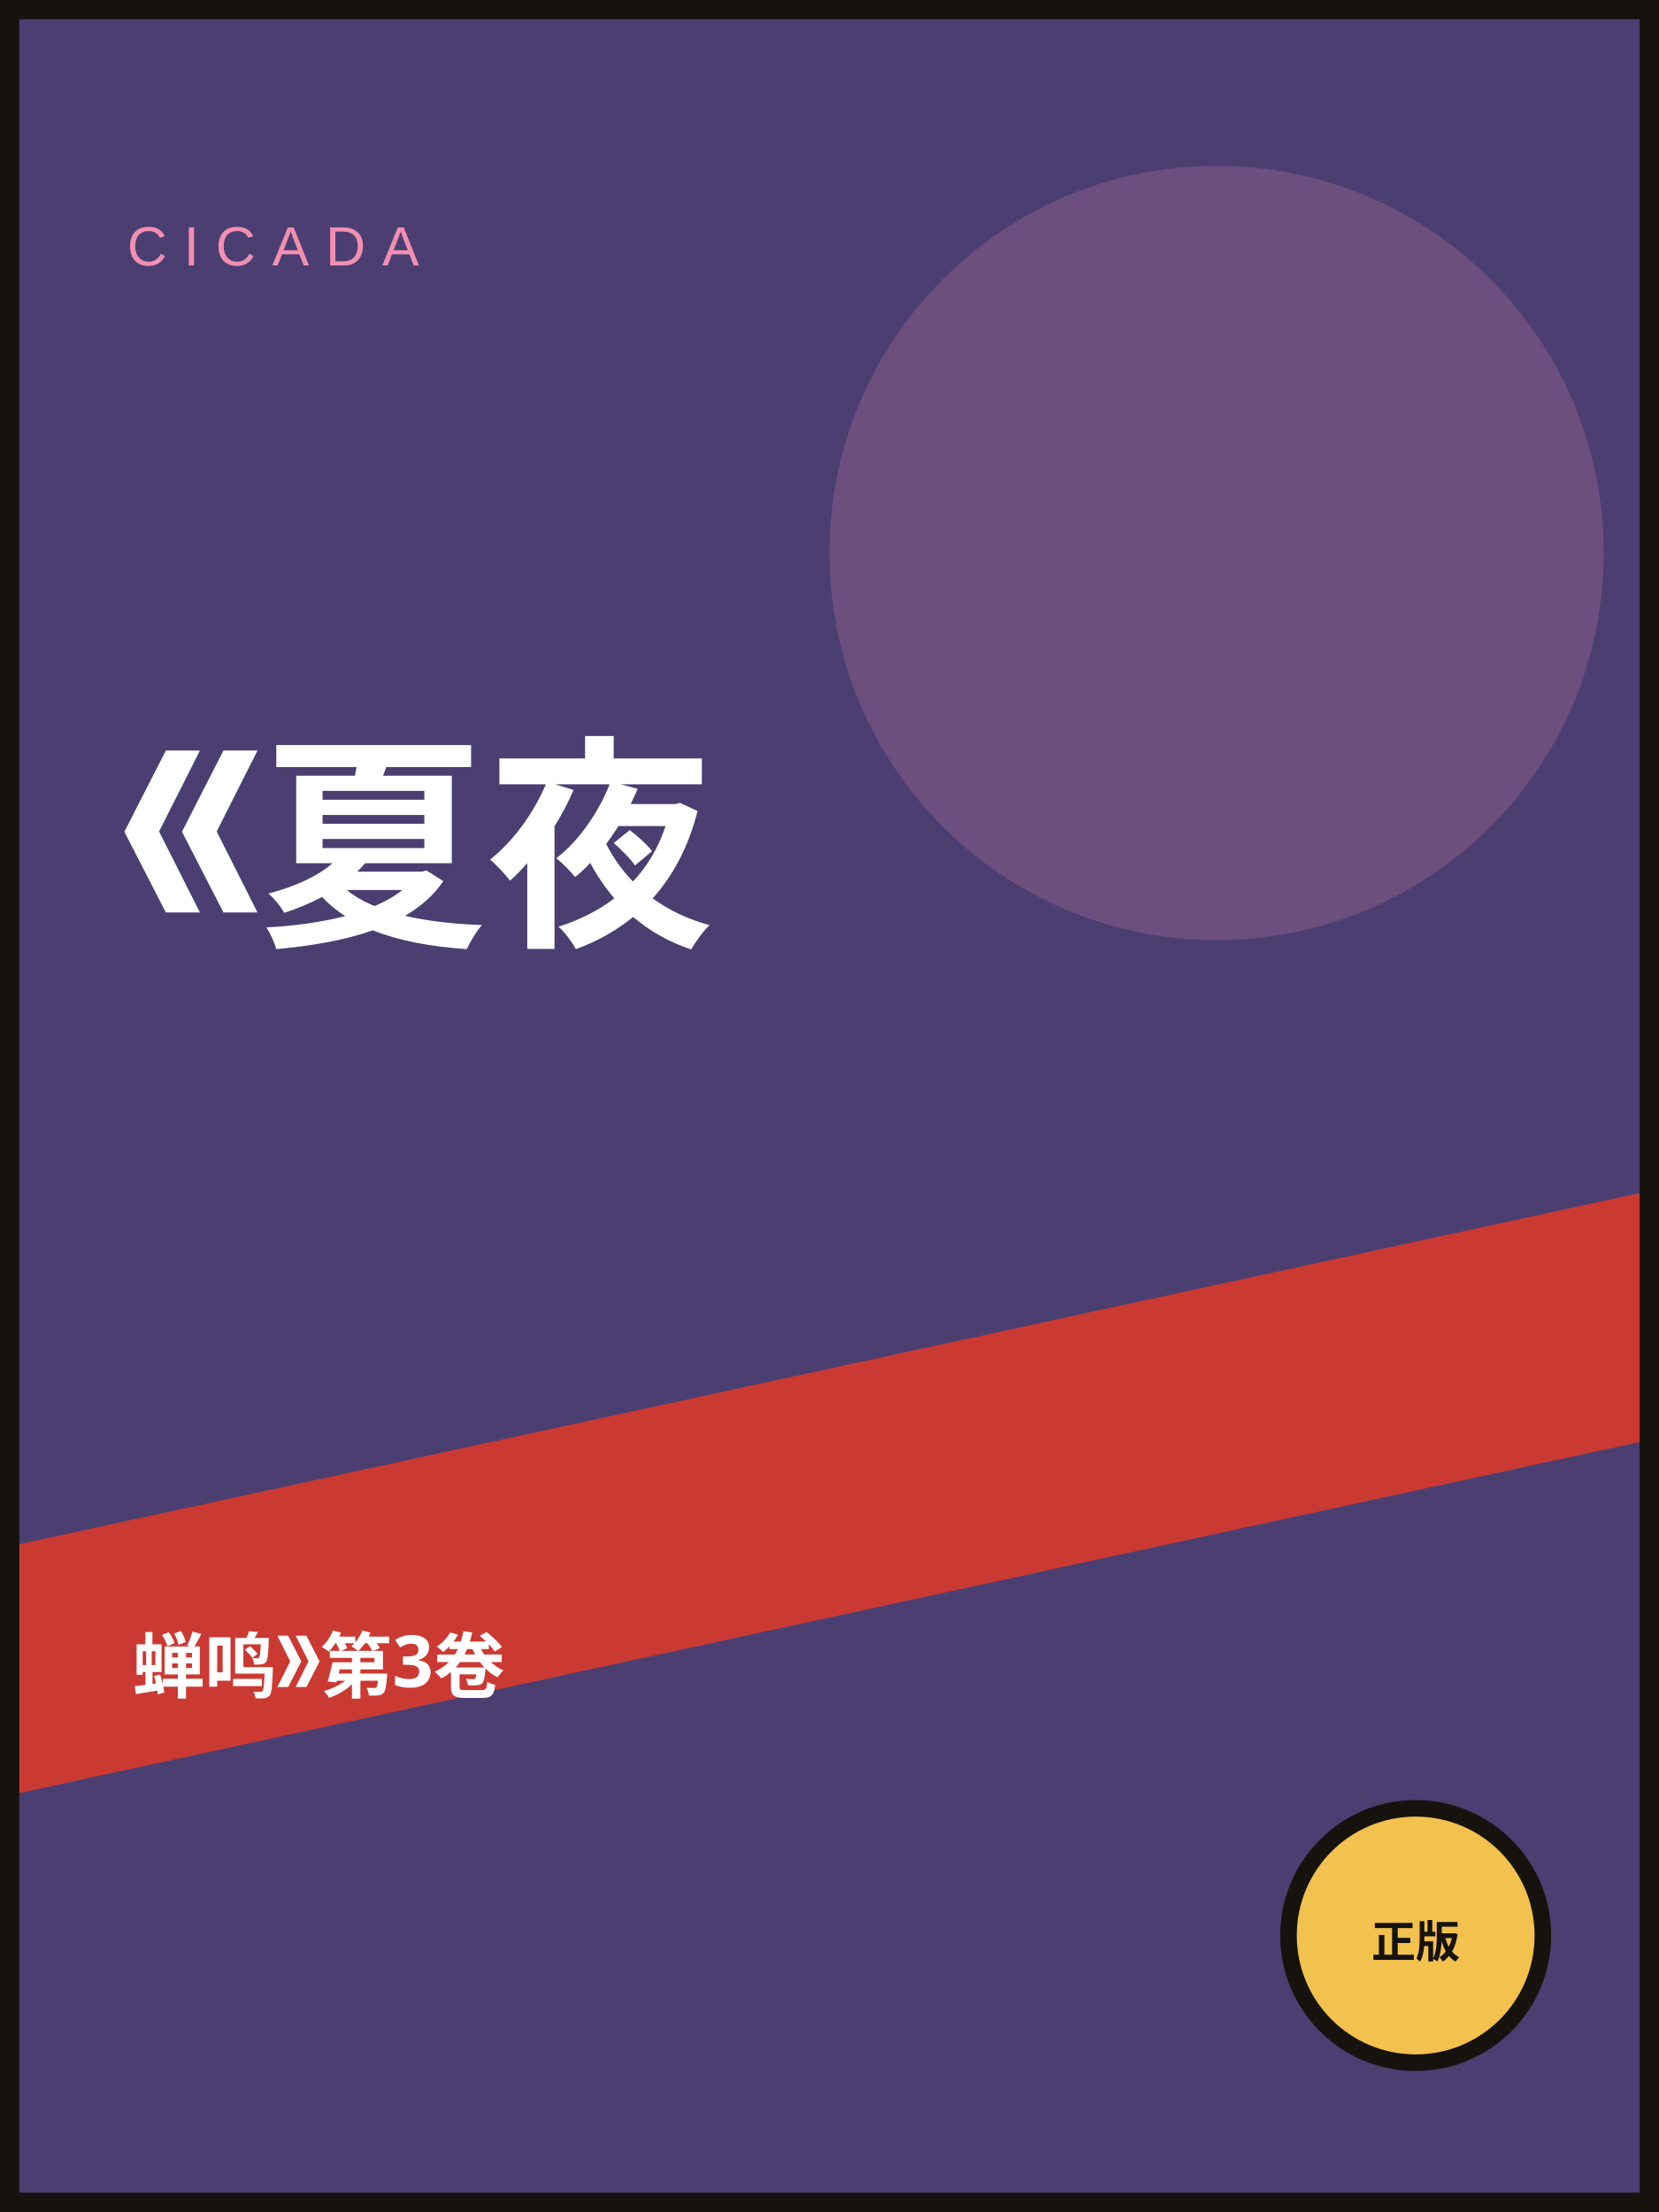
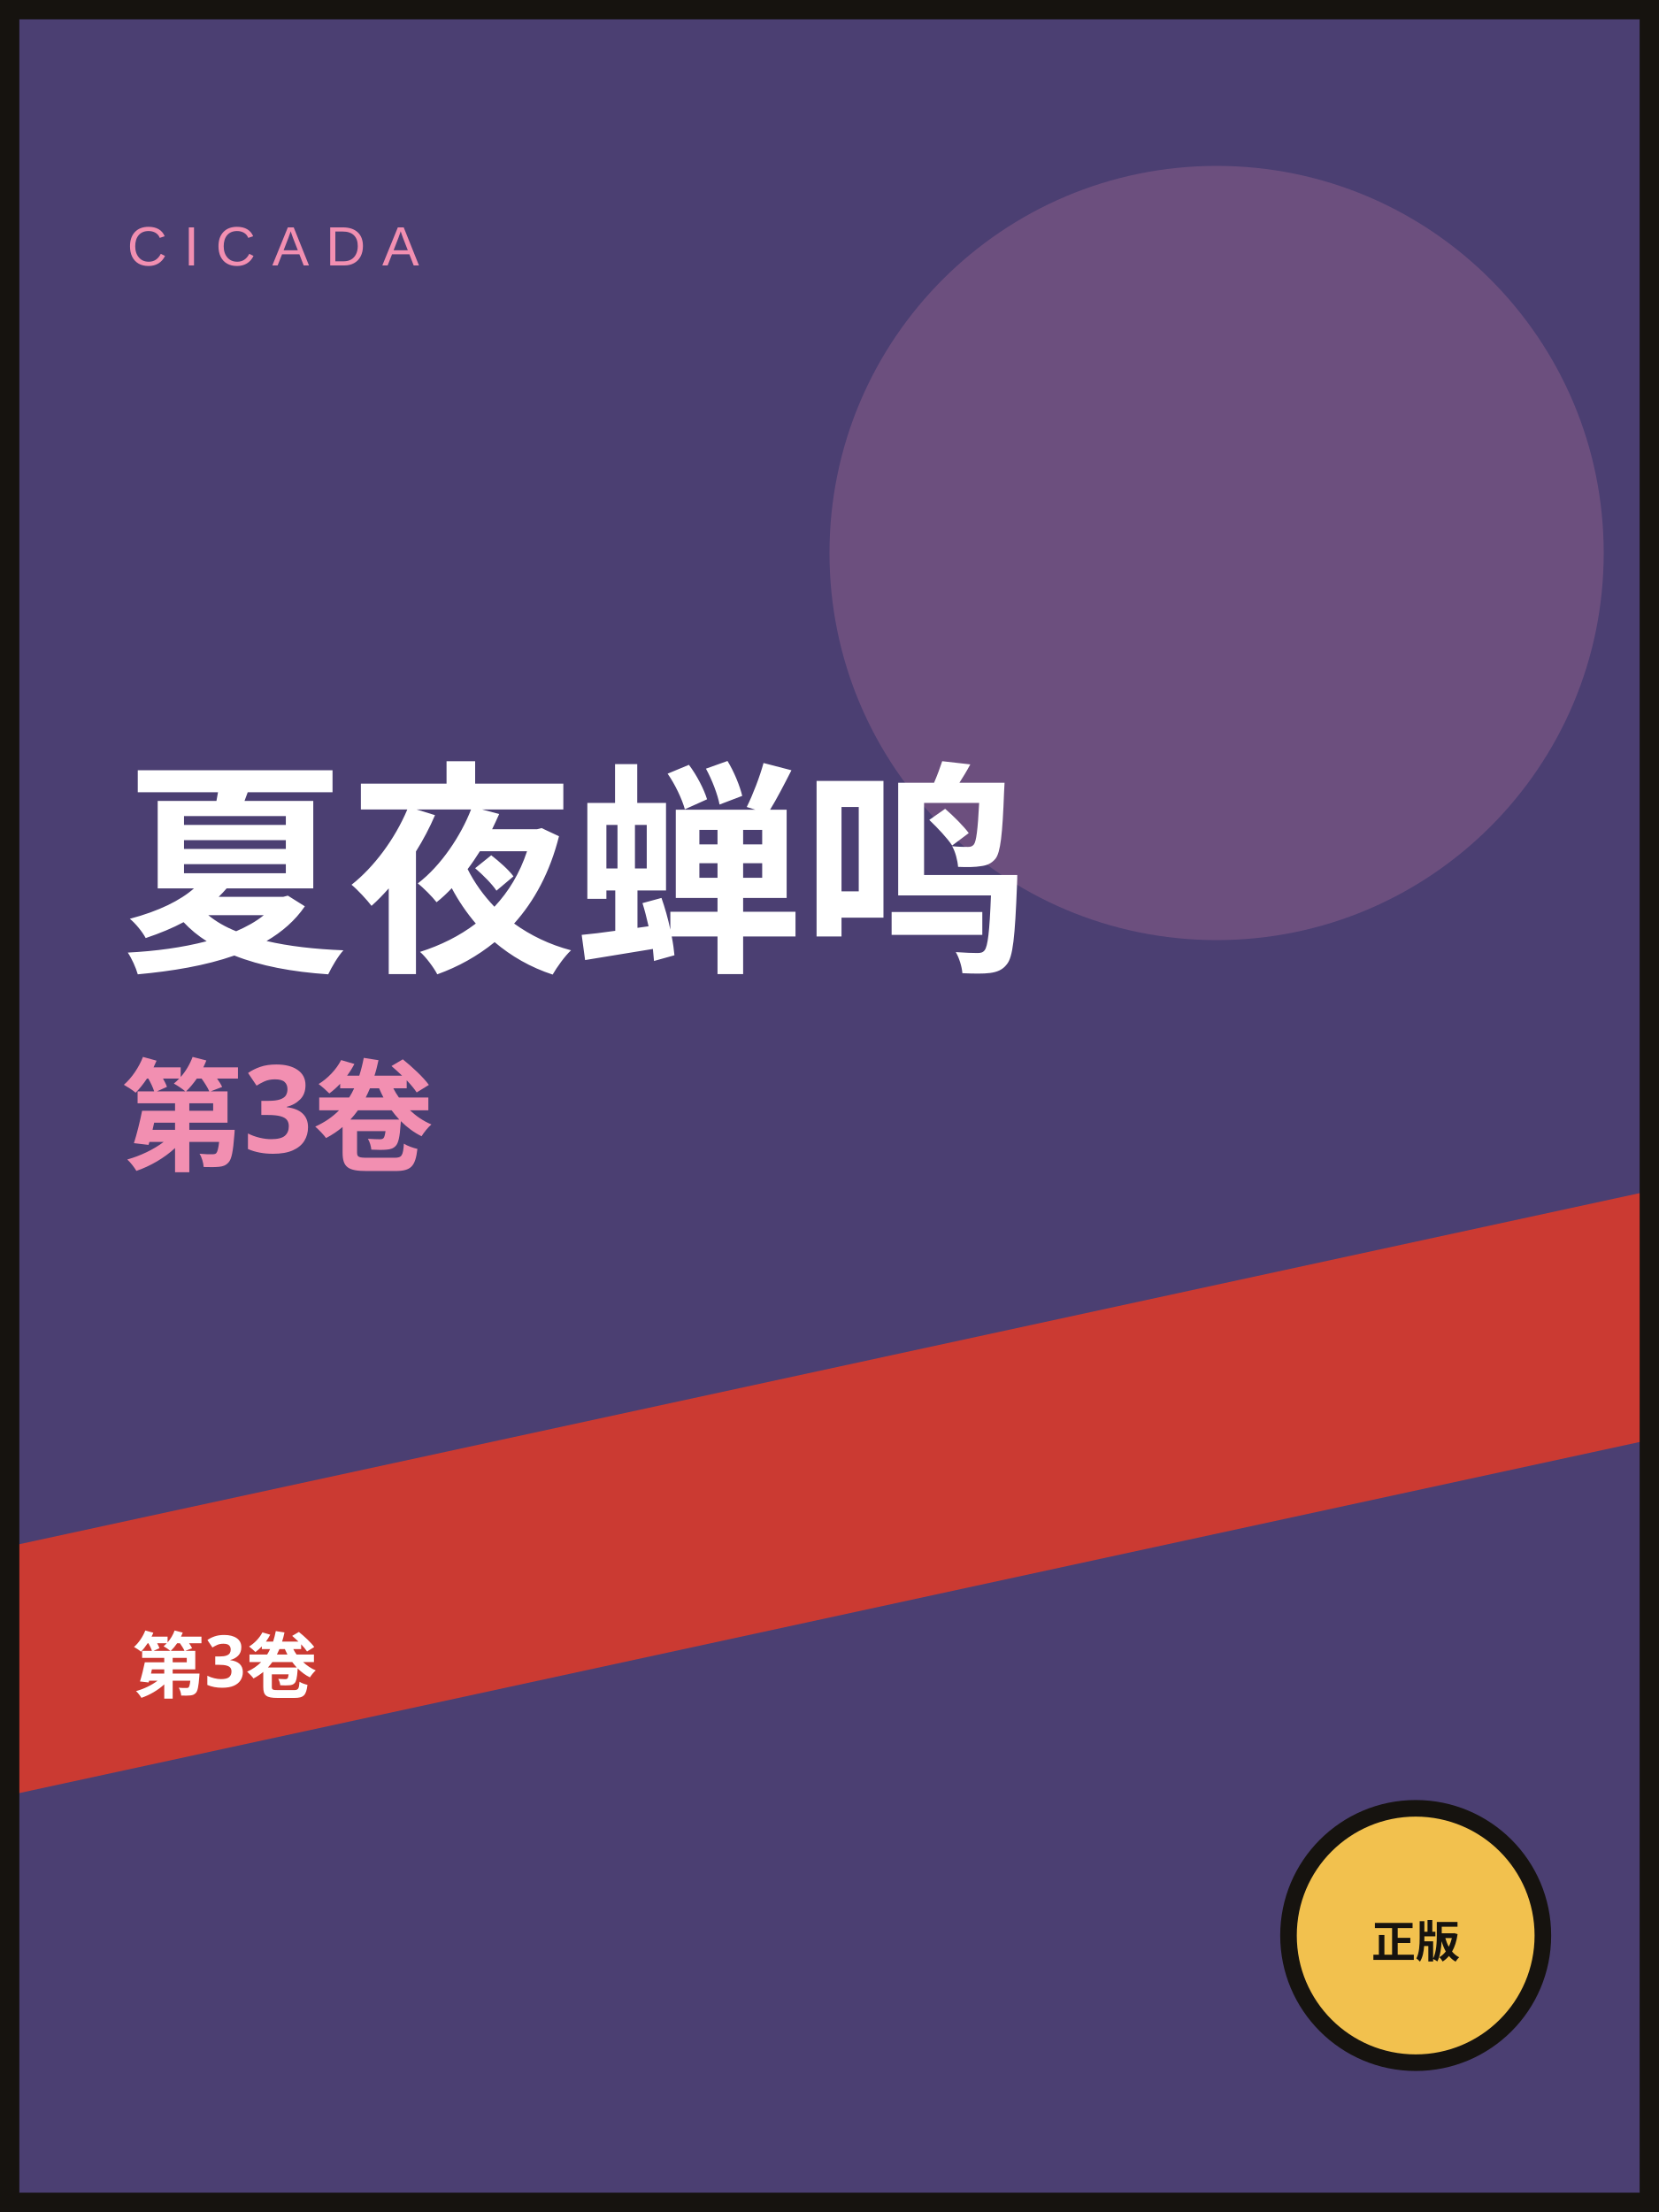
<svg xmlns="http://www.w3.org/2000/svg" width="600" height="800" viewBox="0 0 600 800">
  <rect width="600" height="800" fill="#4B3F72" />
  <circle cx="440" cy="200" r="140" fill="#F28FB1" opacity="0.20" />
  <path d="M0 560 L600 430 L600 520 L0 650 Z" fill="#D93A2B" opacity="0.9" />
  <text x="46" y="96" font-family="Arial" font-size="20" fill="#F28FB1" letter-spacing="6">CICADA</text>
-   <text x="44" y="330" font-family="Microsoft YaHei, sans-serif" font-size="82" font-weight="900" fill="#ffffff">《夏夜</text>
-   <text x="44" y="420" font-family="Microsoft YaHei, sans-serif" font-size="82" font-weight="900" fill="#ffffff" />
-   <text x="48" y="612" font-family="Microsoft YaHei, sans-serif" font-size="26" font-weight="700" fill="#ffffff">蝉鸣》第3卷</text>
+   <text x="44" y="345" font-family="Microsoft YaHei, sans-serif" font-size="82" font-weight="900" fill="#ffffff">夏夜蝉鸣</text>
+   <text x="44" y="420" font-family="Microsoft YaHei, sans-serif" font-size="44" font-weight="700" fill="#F28FB1">第3卷</text>
+   <text x="48" y="612" font-family="Microsoft YaHei, sans-serif" font-size="26" font-weight="700" fill="#ffffff">第3卷</text>
  <rect width="600" height="800" fill="none" stroke="#16130F" stroke-width="14" />
  <circle cx="512" cy="700" r="46" fill="#F2C14E" stroke="#16130F" stroke-width="6" />
  <text x="512" y="708" text-anchor="middle" font-family="Microsoft YaHei, sans-serif" font-size="16" font-weight="900" fill="#16130F">正版</text>
</svg>
